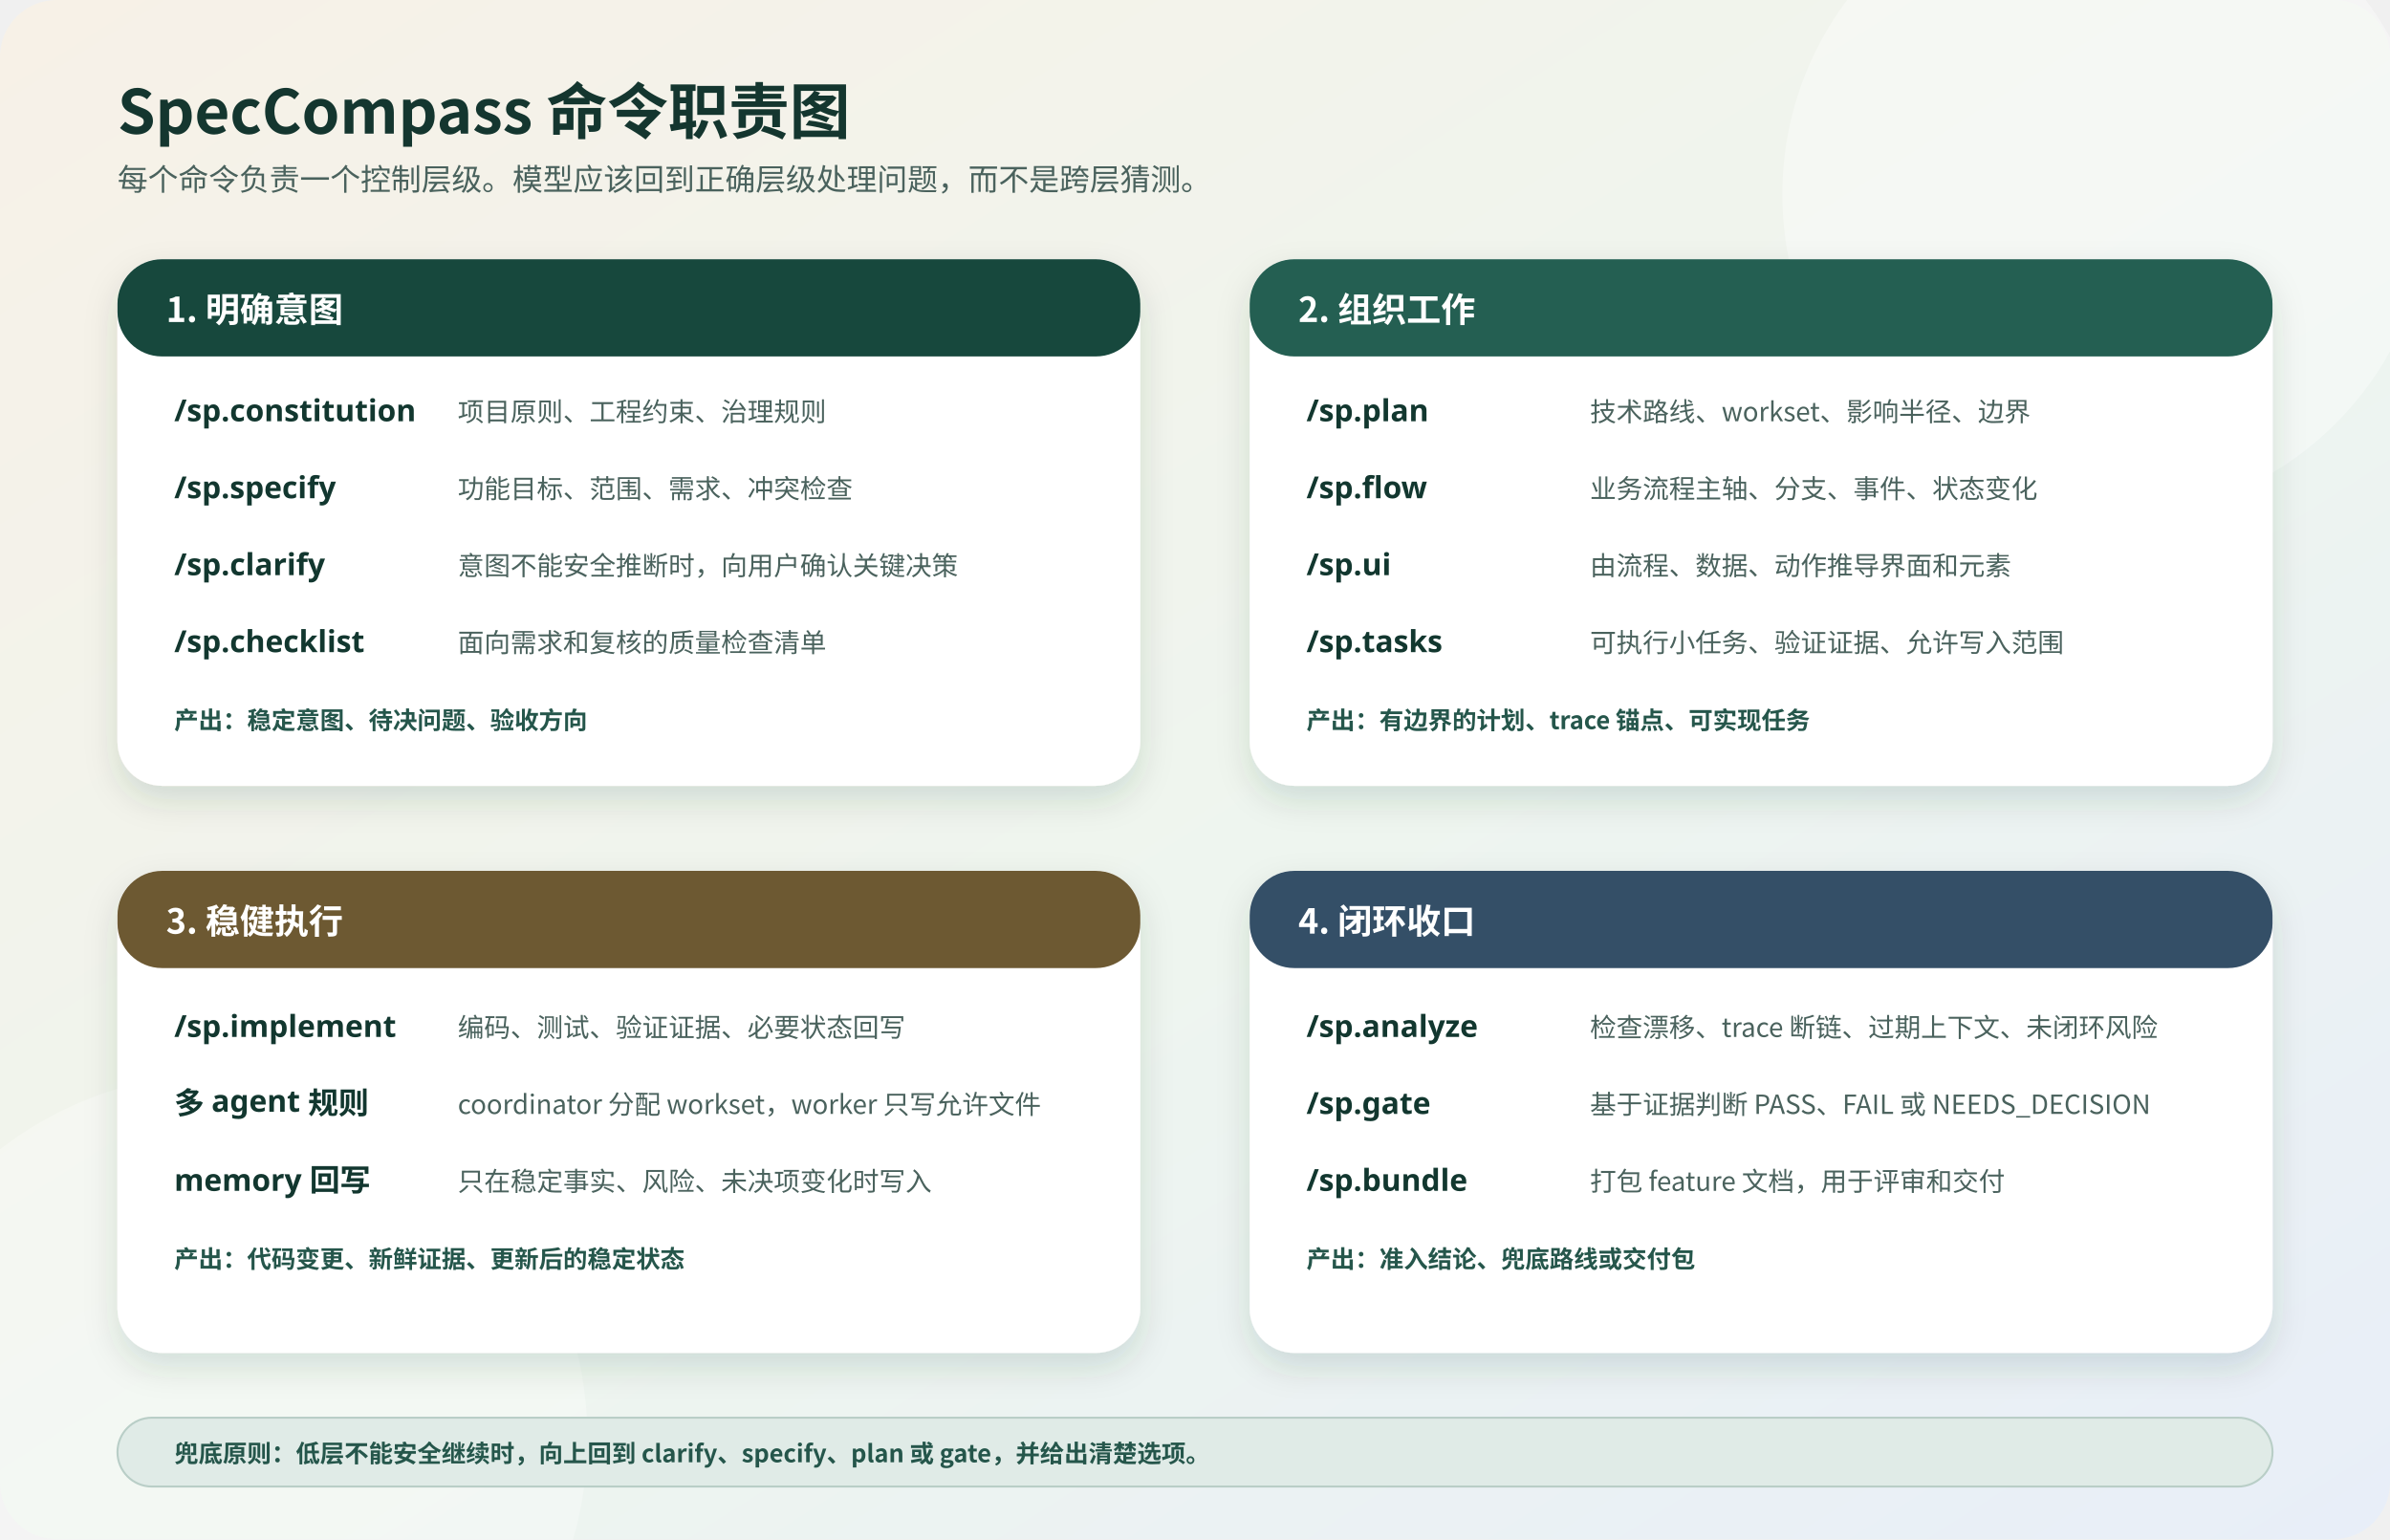
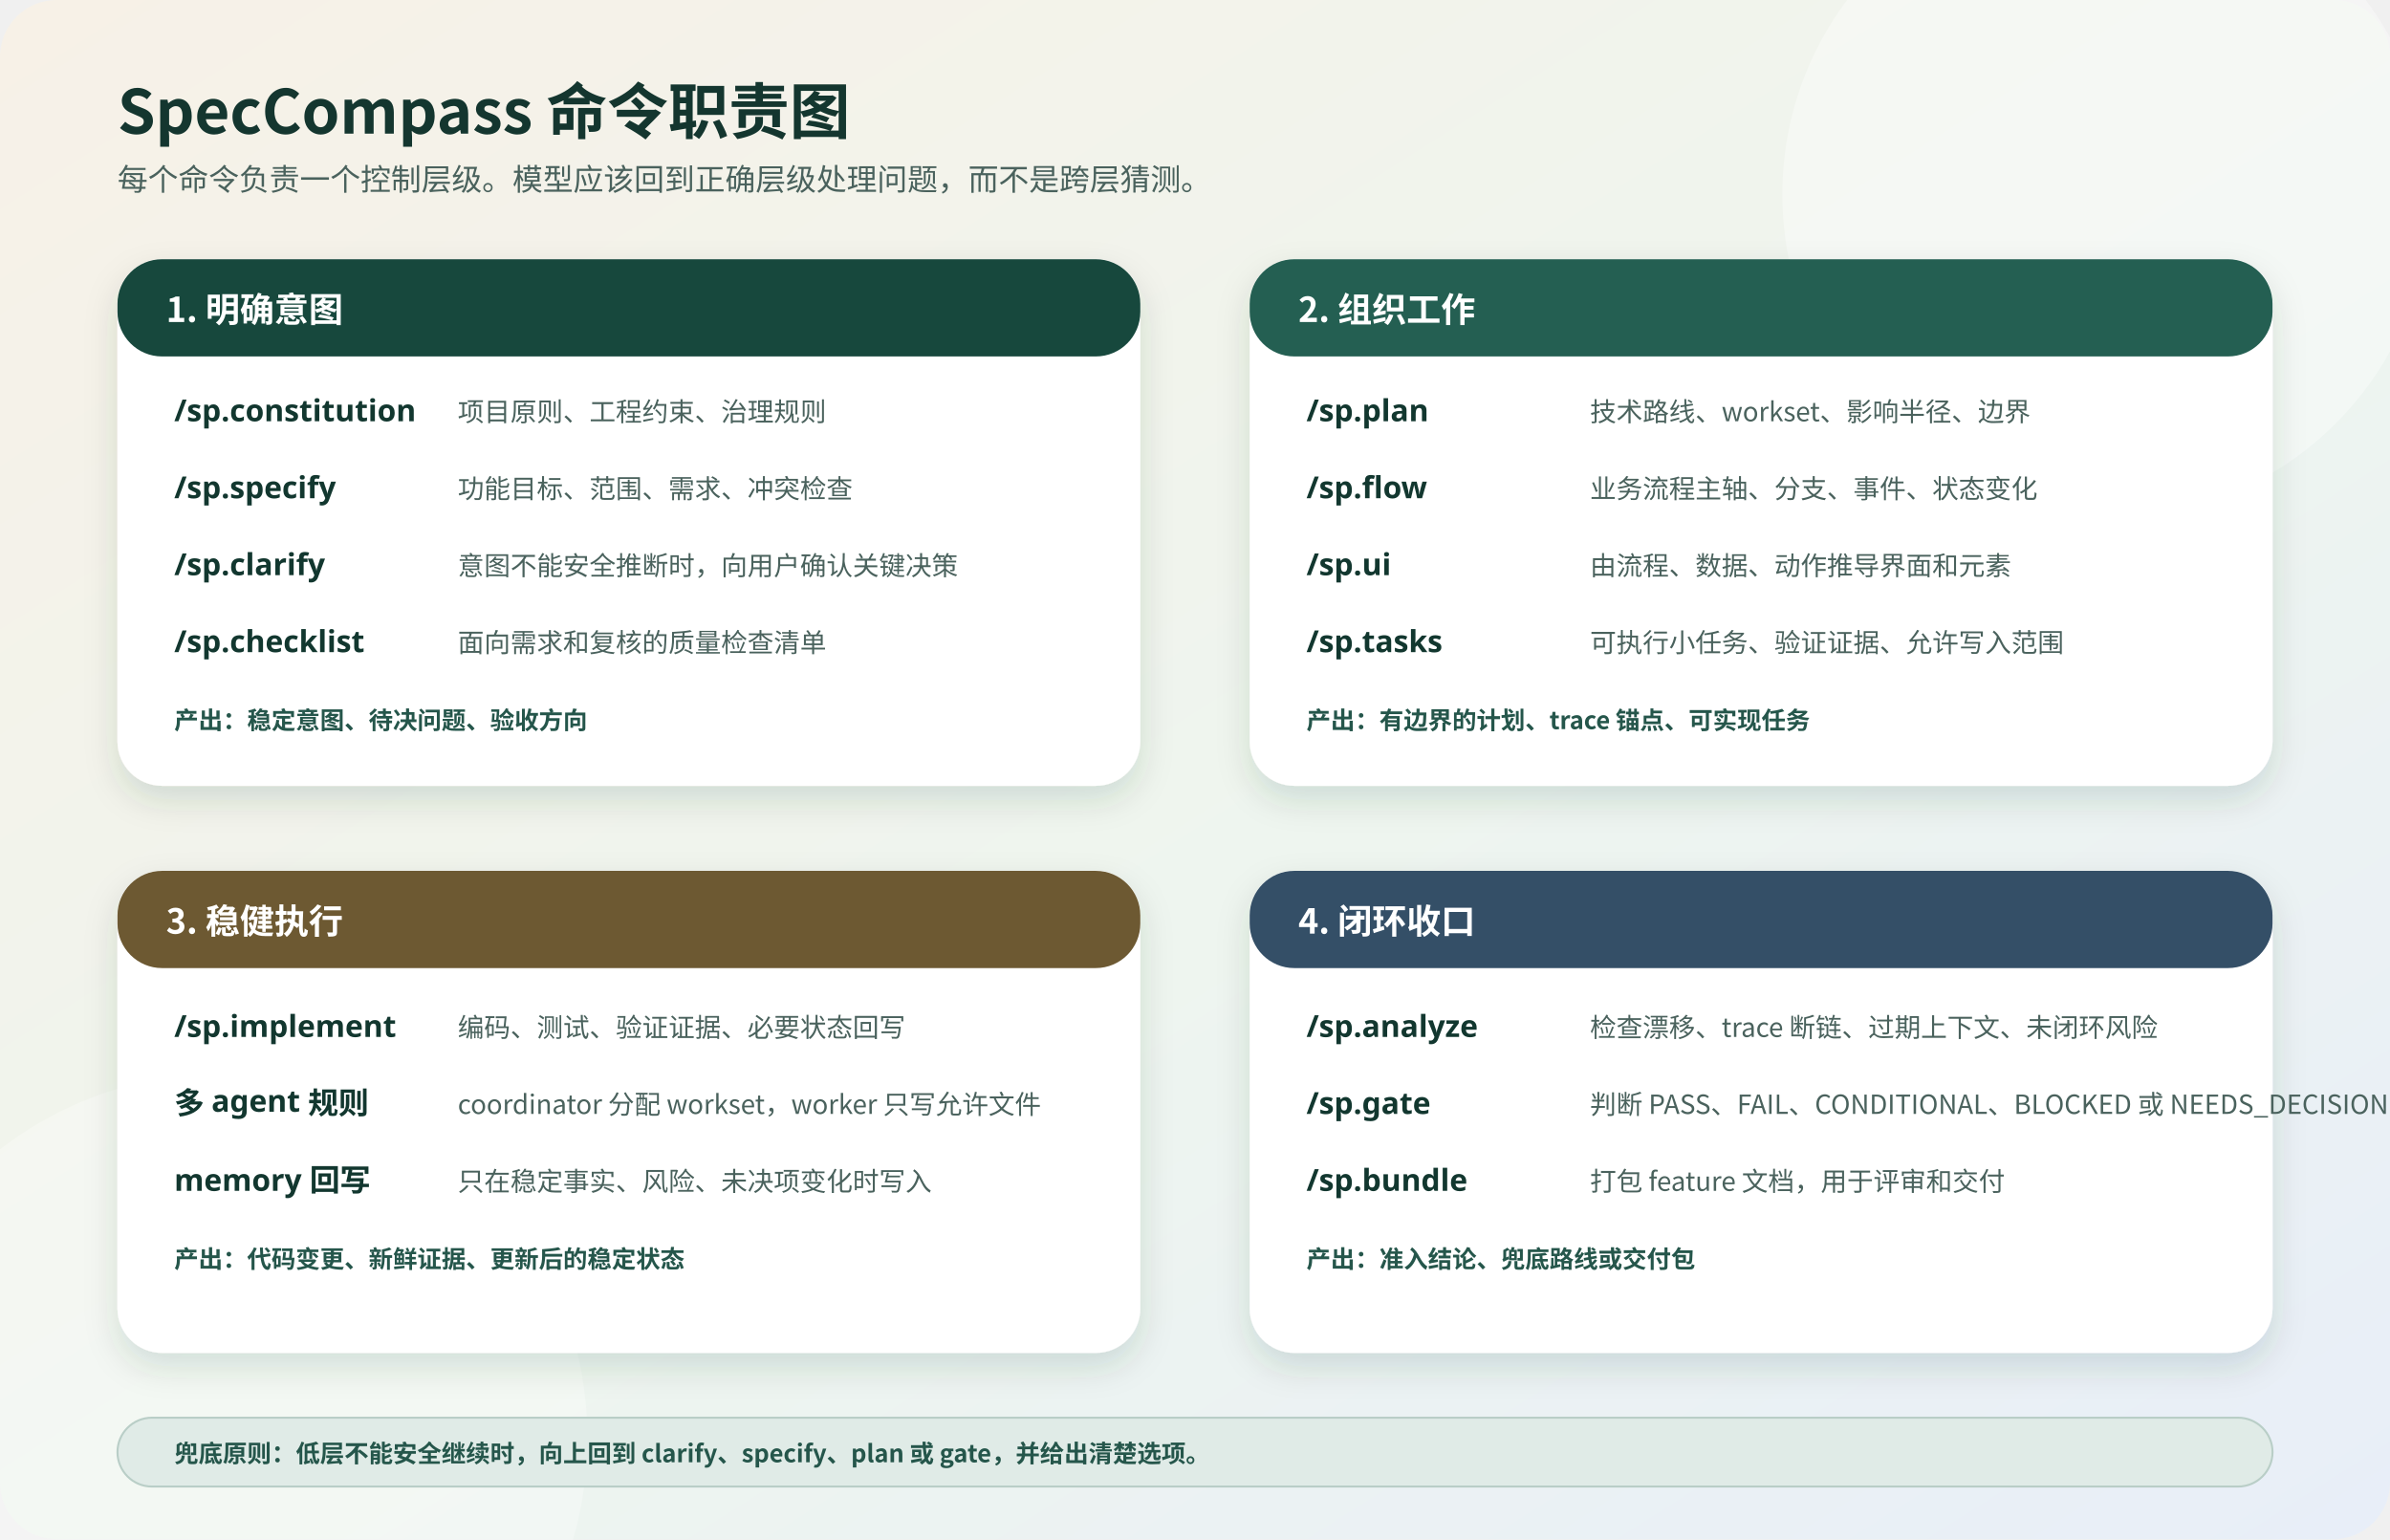
<svg xmlns="http://www.w3.org/2000/svg" width="1180" height="760" viewBox="0 0 1180 760" role="img" aria-labelledby="title desc">
  <defs>
    <linearGradient id="bg" x1="0" y1="0" x2="1" y2="1">
      <stop offset="0%" stop-color="#f7f1e7" />
      <stop offset="55%" stop-color="#eef5ef" />
      <stop offset="100%" stop-color="#e8eef8" />
    </linearGradient>
    <filter id="shadow" x="-10%" y="-20%" width="120%" height="150%">
      <feDropShadow dx="0" dy="7" stdDeviation="8" flood-color="#213934" flood-opacity="0.14" />
    </filter>
    <style>
      .title { font: 700 30px "PingFang SC", "Noto Sans CJK SC", "Microsoft YaHei", sans-serif; fill: #14362f; }
      .subtitle { font: 15px "PingFang SC", "Noto Sans CJK SC", "Microsoft YaHei", sans-serif; fill: #4a625d; }
      .group { font: 700 17px "PingFang SC", "Noto Sans CJK SC", "Microsoft YaHei", sans-serif; fill: #ffffff; }
      .cmd { font: 700 15px ui-sans-serif, system-ui, sans-serif; fill: #12372f; }
      .text { font: 13px "PingFang SC", "Noto Sans CJK SC", "Microsoft YaHei", sans-serif; fill: #4a625d; }
      .note { font: 700 12px "PingFang SC", "Noto Sans CJK SC", "Microsoft YaHei", sans-serif; fill: #25564b; }
    </style>
  </defs>
  <rect width="1180" height="760" rx="28" fill="url(#bg)" />
  <circle cx="1040" cy="96" r="160" fill="#fff" opacity="0.35" />
  <circle cx="110" cy="710" r="180" fill="#fff" opacity="0.28" />
  <text x="58" y="66" class="title">SpecCompass 命令职责图</text>
  <text x="58" y="94" class="subtitle">每个命令负责一个控制层级。模型应该回到正确层级处理问题，而不是跨层猜测。</text>
  <rect x="58" y="128" width="505" height="260" rx="22" fill="#ffffff" filter="url(#shadow)" />
  <rect x="58" y="128" width="505" height="48" rx="22" fill="#17483d" />
  <text x="82" y="159" class="group">1. 明确意图</text>
  <text x="86" y="208" class="cmd">/sp.constitution</text>
  <text x="226" y="208" class="text">项目原则、工程约束、治理规则</text>
  <text x="86" y="246" class="cmd">/sp.specify</text>
  <text x="226" y="246" class="text">功能目标、范围、需求、冲突检查</text>
  <text x="86" y="284" class="cmd">/sp.clarify</text>
  <text x="226" y="284" class="text">意图不能安全推断时，向用户确认关键决策</text>
  <text x="86" y="322" class="cmd">/sp.checklist</text>
  <text x="226" y="322" class="text">面向需求和复核的质量检查清单</text>
  <text x="86" y="360" class="note">产出：稳定意图、待决问题、验收方向</text>
  <rect x="617" y="128" width="505" height="260" rx="22" fill="#ffffff" filter="url(#shadow)" />
  <rect x="617" y="128" width="505" height="48" rx="22" fill="#245f52" />
  <text x="641" y="159" class="group">2. 组织工作</text>
  <text x="645" y="208" class="cmd">/sp.plan</text>
  <text x="785" y="208" class="text">技术路线、workset、影响半径、边界</text>
  <text x="645" y="246" class="cmd">/sp.flow</text>
  <text x="785" y="246" class="text">业务流程主轴、分支、事件、状态变化</text>
  <text x="645" y="284" class="cmd">/sp.ui</text>
  <text x="785" y="284" class="text">由流程、数据、动作推导界面和元素</text>
  <text x="645" y="322" class="cmd">/sp.tasks</text>
  <text x="785" y="322" class="text">可执行小任务、验证证据、允许写入范围</text>
  <text x="645" y="360" class="note">产出：有边界的计划、trace 锚点、可实现任务</text>
  <rect x="58" y="430" width="505" height="238" rx="22" fill="#ffffff" filter="url(#shadow)" />
  <rect x="58" y="430" width="505" height="48" rx="22" fill="#6d5932" />
  <text x="82" y="461" class="group">3. 稳健执行</text>
  <text x="86" y="512" class="cmd">/sp.implement</text>
  <text x="226" y="512" class="text">编码、测试、验证证据、必要状态回写</text>
  <text x="86" y="550" class="cmd">多 agent 规则</text>
  <text x="226" y="550" class="text">coordinator 分配 workset，worker 只写允许文件</text>
  <text x="86" y="588" class="cmd">memory 回写</text>
  <text x="226" y="588" class="text">只在稳定事实、风险、未决项变化时写入</text>
  <text x="86" y="626" class="note">产出：代码变更、新鲜证据、更新后的稳定状态</text>
  <rect x="617" y="430" width="505" height="238" rx="22" fill="#ffffff" filter="url(#shadow)" />
  <rect x="617" y="430" width="505" height="48" rx="22" fill="#344f67" />
  <text x="641" y="461" class="group">4. 闭环收口</text>
  <text x="645" y="512" class="cmd">/sp.analyze</text>
  <text x="785" y="512" class="text">检查漂移、trace 断链、过期上下文、未闭环风险</text>
  <text x="645" y="550" class="cmd">/sp.gate</text>
-   <text x="785" y="550" class="text">基于证据判断 PASS、FAIL 或 NEEDS_DECISION</text>
+   <text x="785" y="550" class="text">判断 PASS、FAIL、CONDITIONAL、BLOCKED 或 NEEDS_DECISION</text>
  <text x="645" y="588" class="cmd">/sp.bundle</text>
  <text x="785" y="588" class="text">打包 feature 文档，用于评审和交付</text>
  <text x="645" y="626" class="note">产出：准入结论、兜底路线或交付包</text>
  <rect x="58" y="700" width="1064" height="34" rx="17" fill="#e0ebe7" stroke="#b9cec7" />
  <text x="86" y="722" class="note">兜底原则：低层不能安全继续时，向上回到 clarify、specify、plan 或 gate，并给出清楚选项。</text>
</svg>
